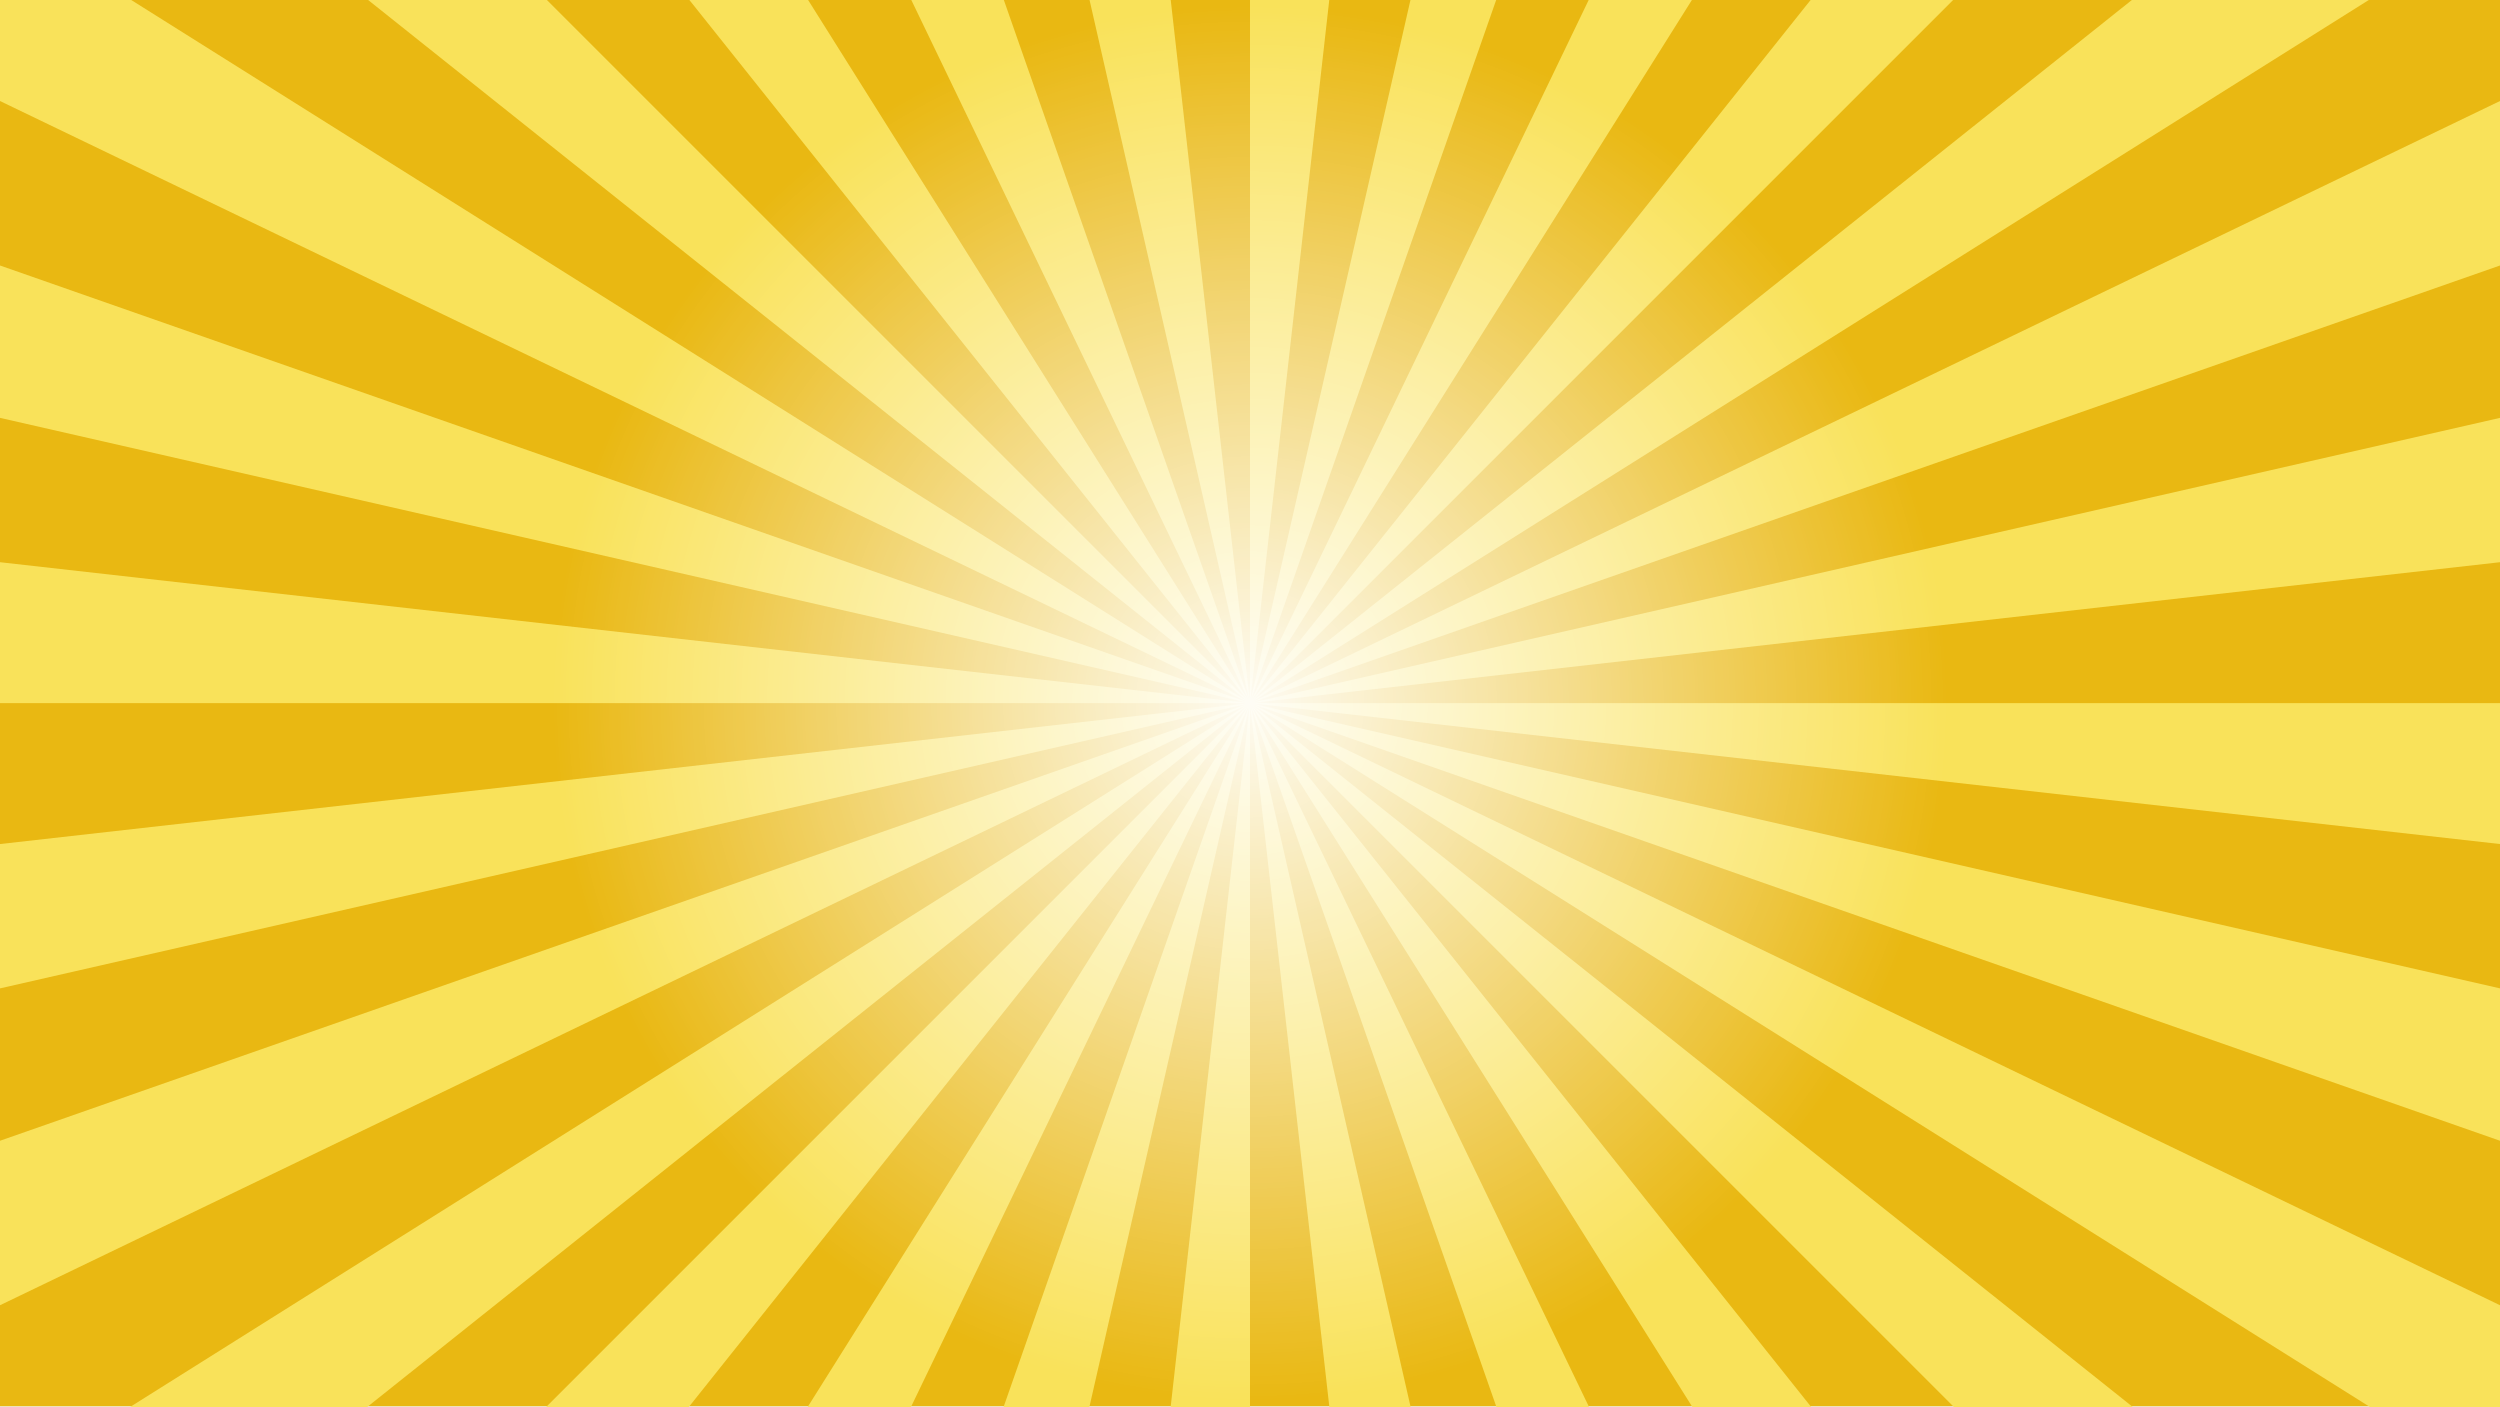
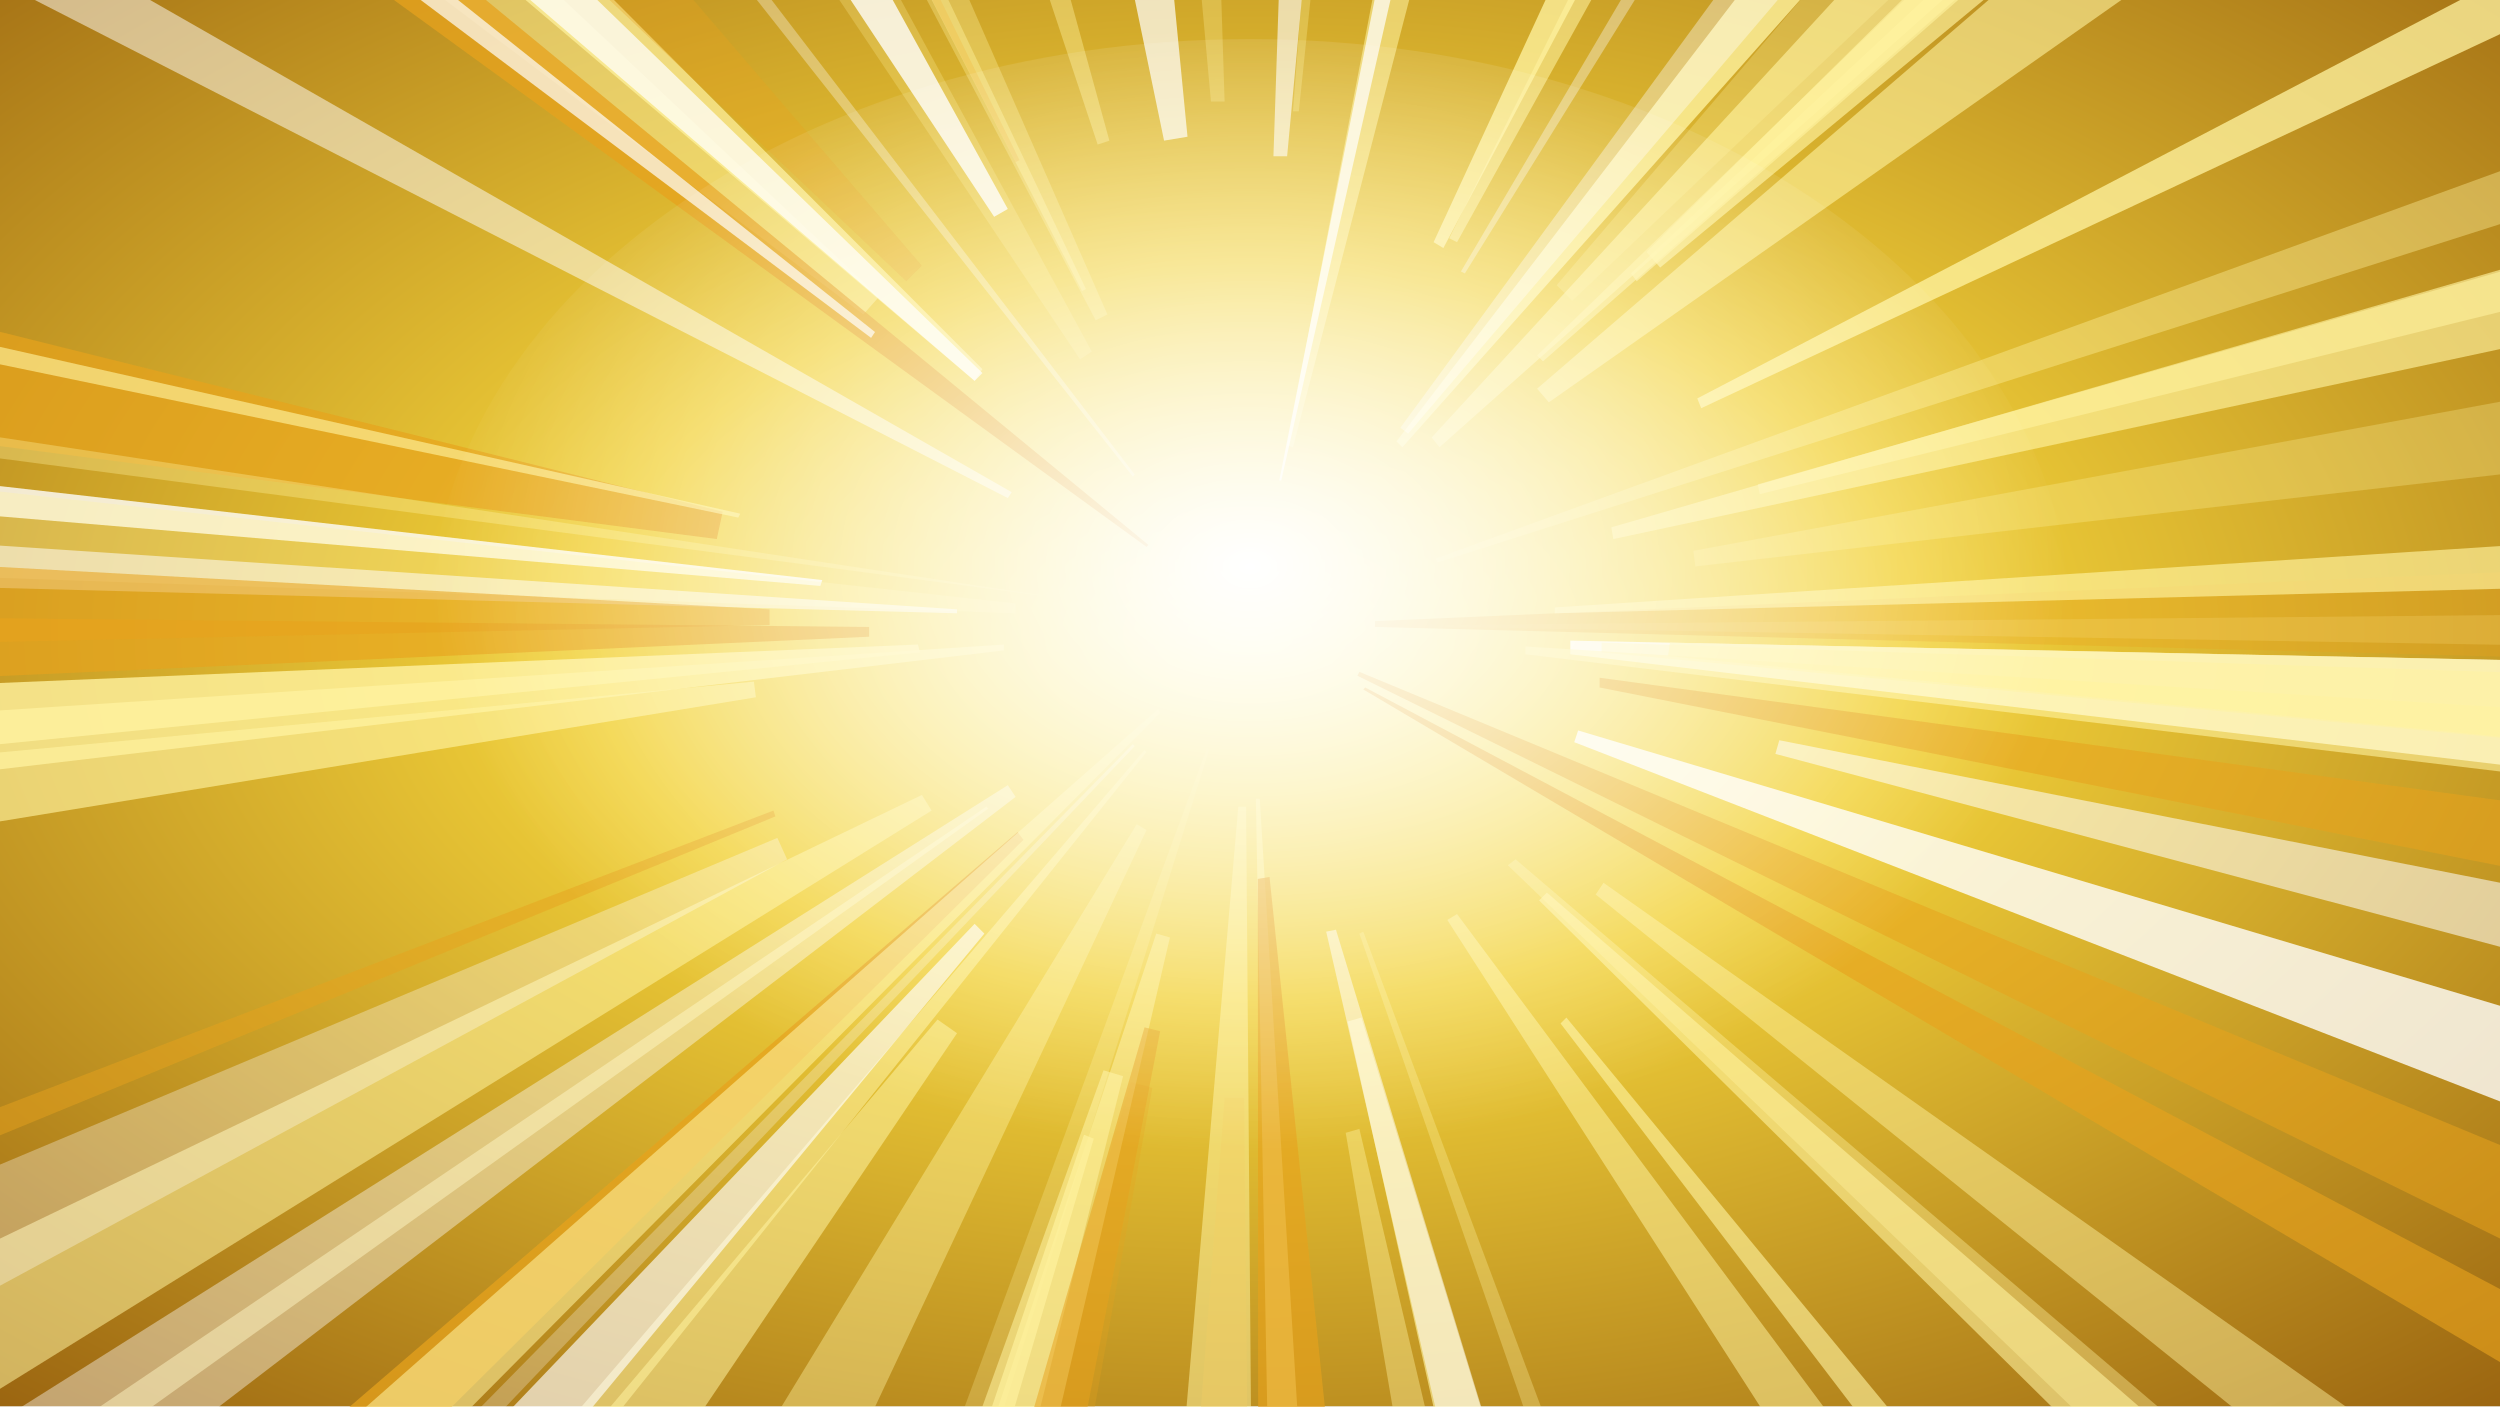
<svg xmlns="http://www.w3.org/2000/svg" width="1280" height="720" viewBox="0 0 1280 720">
  <defs>
-     <radialGradient id="g">
-       <stop offset="0" stop-color="#fff" stop-opacity="0.95" />
+     <radialGradient id="bg" cx="0.5" cy="0.45" r="0.75">
+       <stop offset="0" stop-color="#FFF7B0" />
+       <stop offset="0.35" stop-color="#F2D23A" />
+       <stop offset="1" stop-color="#9A6410" />
+     </radialGradient>
+     <radialGradient id="glow" cx="0.5" cy="0.45" r="0.5">
+       <stop offset="0" stop-color="#fff" stop-opacity="1" />
      <stop offset="1" stop-color="#fff" stop-opacity="0" />
    </radialGradient>
  </defs>
-   <rect width="1280" height="720" fill="#E9B812" />
-   <path d="M640 360 L2640 360 L2627 584 Z" fill="#F9E25A" />
-   <path d="M640 360 L2590 805 L2528 1021 Z" fill="#F9E25A" />
-   <path d="M640 360 L2442 1228 L2333 1424 Z" fill="#F9E25A" />
-   <path d="M640 360 L2204 1607 L2054 1774 Z" fill="#F9E25A" />
-   <path d="M640 360 L1887 1924 L1704 2053 Z" fill="#F9E25A" />
-   <path d="M640 360 L1508 2162 L1301 2248 Z" fill="#F9E25A" />
-   <path d="M640 360 L1085 2310 L864 2347 Z" fill="#F9E25A" />
-   <path d="M640 360 L640 2360 L416 2347 Z" fill="#F9E25A" />
-   <path d="M640 360 L195 2310 L-21 2248 Z" fill="#F9E25A" />
-   <path d="M640 360 L-228 2162 L-424 2053 Z" fill="#F9E25A" />
-   <path d="M640 360 L-607 1924 L-774 1774 Z" fill="#F9E25A" />
-   <path d="M640 360 L-924 1607 L-1053 1424 Z" fill="#F9E25A" />
-   <path d="M640 360 L-1162 1228 L-1248 1021 Z" fill="#F9E25A" />
-   <path d="M640 360 L-1310 805 L-1347 584 Z" fill="#F9E25A" />
-   <path d="M640 360 L-1360 360 L-1347 136 Z" fill="#F9E25A" />
-   <path d="M640 360 L-1310 -85 L-1248 -301 Z" fill="#F9E25A" />
-   <path d="M640 360 L-1162 -508 L-1053 -704 Z" fill="#F9E25A" />
-   <path d="M640 360 L-924 -887 L-774 -1054 Z" fill="#F9E25A" />
-   <path d="M640 360 L-607 -1204 L-424 -1333 Z" fill="#F9E25A" />
-   <path d="M640 360 L-228 -1442 L-21 -1528 Z" fill="#F9E25A" />
-   <path d="M640 360 L195 -1590 L416 -1627 Z" fill="#F9E25A" />
-   <path d="M640 360 L640 -1640 L864 -1627 Z" fill="#F9E25A" />
-   <path d="M640 360 L1085 -1590 L1301 -1528 Z" fill="#F9E25A" />
-   <path d="M640 360 L1508 -1442 L1704 -1333 Z" fill="#F9E25A" />
-   <path d="M640 360 L1887 -1204 L2054 -1054 Z" fill="#F9E25A" />
-   <path d="M640 360 L2204 -887 L2333 -704 Z" fill="#F9E25A" />
-   <path d="M640 360 L2442 -508 L2528 -301 Z" fill="#F9E25A" />
-   <path d="M640 360 L2590 -85 L2627 136 Z" fill="#F9E25A" />
-   <circle cx="640" cy="360" r="360" fill="url(#g)" />
+   <rect width="1280" height="720" fill="url(#bg)" />
+   <path d="M740 320 L2340 305 L2340 348 L740 321 Z" fill="#FFF3A0" opacity="0.26" />
+   <path d="M715 226 L1676 -1028 L1768 -952 L718 229 Z" fill="#FFF3A0" opacity="0.78" />
+   <path d="M367 276 L-1045 93 L-1012 -82 L370 262 Z" fill="#E7A21C" opacity="0.68" />
+   <path d="M561 164 L-150 -1185 L-46 -1235 L567 161 Z" fill="#FFF3A0" opacity="0.33" />
+   <path d="M787 182 L1863 -860 L1916 -803 L790 185 Z" fill="#FFF3A0" opacity="0.57" />
+   <path d="M699 352 L2142 1117 L2104 1185 L698 353 Z" fill="#E7A21C" opacity="0.63" />
+   <path d="M697 521 L1134 1947 L1014 1978 L690 523 Z" fill="#FFF3A0" opacity="0.64" />
+   <path d="M645 409 L744 2017 L673 2020 L643 409 Z" fill="#FFF3A0" opacity="0.61" />
+   <path d="M580 244 L-413 -1015 L-393 -1030 L581 243 Z" fill="#FFFFFF" opacity="0.32" />
+   <path d="M704 318 L2338 247 L2339 364 L704 321 Z" fill="#E7A21C" opacity="0.34" />
+   <path d="M553 184 L-303 -1094 L-175 -1172 L559 180 Z" fill="#FFF3A0" opacity="0.25" />
+   <path d="M509 111 L-293 -1101 L-185 -1166 L516 107 Z" fill="#FFFFFF" opacity="0.78" />
+   <path d="M911 379 L2307 655 L2284 752 L909 386 Z" fill="#FFFFFF" opacity="0.55" />
+   <path d="M516 255 L-873 -456 L-837 -522 L518 252 Z" fill="#FFFFFF" opacity="0.50" />
+   <path d="M717 219 L1646 -1051 L1741 -975 L721 222 Z" fill="#FFFFFF" opacity="0.37" />
+   <path d="M804 328 L2340 360 L2329 516 L804 335 Z" fill="#FFFFFF" opacity="0.78" />
+   <path d="M477 415 L-807 1212 L-889 1062 L472 407 Z" fill="#FFF3A0" opacity="0.54" />
+   <path d="M420 300 L-1054 175 L-1049 129 L421 297 Z" fill="#FFFFFF" opacity="0.79" />
+   <path d="M581 382 L-532 1551 L-552 1532 L580 381 Z" fill="#FFFFFF" opacity="0.26" />
+   <path d="M659 228 L961 -1350 L1066 -1326 L662 229 Z" fill="#FFF3A0" opacity="0.56" />
+   <path d="M499 195 L-654 -783 L-564 -880 L503 189 Z" fill="#FFF3A0" opacity="0.71" />
+   <path d="M619 384 L133 1943 L54 1916 L618 383 Z" fill="#FFF3A0" opacity="0.25" />
+   <path d="M802 521 L1719 1633 L1673 1670 L799 524 Z" fill="#FFF3A0" opacity="0.61" />
+   <path d="M696 578 L1026 1976 L931 1995 L689 580 Z" fill="#FFF3A0" opacity="0.41" />
+   <path d="M684 476 L1132 1947 L1023 1976 L679 477 Z" fill="#FFFFFF" opacity="0.51" />
+   <path d="M587 385 L-422 1647 L-466 1611 L586 384 Z" fill="#FFF3A0" opacity="0.56" />
+   <path d="M734 124 L1356 -1222 L1434 -1183 L739 127 Z" fill="#FFF3A0" opacity="0.76" />
+   <path d="M445 326 L-1058 394 L-1060 306 L445 321 Z" fill="#E7A21C" opacity="0.64" />
+   <path d="M524 430 L-570 1515 L-647 1431 L521 426 Z" fill="#E7A21C" opacity="0.73" />
+   <path d="M748 139 L1504 -1144 L1536 -1125 L750 140 Z" fill="#FFFFFF" opacity="0.35" />
+   <path d="M403 440 L-858 1123 L-925 985 L398 429 Z" fill="#FFFFFF" opacity="0.31" />
+   <path d="M698 477 L1235 1913 L1198 1926 L696 478 Z" fill="#FFF3A0" opacity="0.32" />
+   <path d="M514 333 L-1048 518 L-1056 433 L514 330 Z" fill="#FFF3A0" opacity="0.75" />
+   <path d="M742 122 L1401 -1200 L1462 -1168 L746 124 Z" fill="#FFF3A0" opacity="0.57" />
+   <path d="M587 425 L-87 1857 L-242 1773 L582 422 Z" fill="#FFF3A0" opacity="0.41" />
+   <path d="M900 248 L2275 -146 L2290 -89 L901 253 Z" fill="#FFF3A0" opacity="0.58" />
+   <path d="M637 562 L651 2020 L516 2015 L627 562 Z" fill="#E7A21C" opacity="0.29" />
+   <path d="M820 329 L2339 379 L2333 478 L820 334 Z" fill="#FFF3A0" opacity="0.46" />
+   <path d="M442 161 L-714 -708 L-603 -840 L450 152 Z" fill="#FFF3A0" opacity="0.52" />
+   <path d="M835 140 L1883 -840 L1918 -801 L838 144 Z" fill="#FFF3A0" opacity="0.61" />
+   <path d="M506 414 L-744 1308 L-767 1274 L505 413 Z" fill="#FFF3A0" opacity="0.48" />
+   <path d="M520 83 L-136 -1193 L-112 -1205 L522 82 Z" fill="#E7A21C" opacity="0.53" />
+   <path d="M504 478 L-447 1627 L-532 1552 L499 473 Z" fill="#FFFFFF" opacity="0.64" />
+   <path d="M554 149 L-138 -1191 L-92 -1214 L556 148 Z" fill="#FFF3A0" opacity="0.42" />
+   <path d="M464 144 L-589 -854 L-474 -964 L472 136 Z" fill="#E7A21C" opacity="0.31" />
+   <path d="M590 557 L331 1992 L168 1953 L579 554 Z" fill="#E7A21C" opacity="0.28" />
+   <path d="M696 344 L2210 972 L2165 1070 L695 346 Z" fill="#E7A21C" opacity="0.55" />
+   <path d="M520 408 L-712 1351 L-796 1229 L516 402 Z" fill="#FFFFFF" opacity="0.40" />
+   <path d="M599 480 L251 1975 L106 1934 L592 478 Z" fill="#FFF3A0" opacity="0.49" />
+   <path d="M650 449 L813 2011 L645 2020 L644 450 Z" fill="#E7A21C" opacity="0.65" />
+   <path d="M575 551 L221 1968 L70 1922 L565 548 Z" fill="#FFF3A0" opacity="0.54" />
+   <path d="M596 72 L302 -1346 L468 -1371 L608 70 Z" fill="#FFFFFF" opacity="0.69" />
+   <path d="M792 457 L1921 1437 L1852 1512 L788 461 Z" fill="#FFF3A0" opacity="0.59" />
+   <path d="M655 246 L971 -1348 L1016 -1338 L656 246 Z" fill="#FFFFFF" opacity="0.70" />
+   <path d="M787 199 L1931 -786 L2028 -662 L793 206 Z" fill="#FFF3A0" opacity="0.59" />
+   <path d="M867 282 L2312 15 L2329 123 L868 290 Z" fill="#FFF3A0" opacity="0.28" />
+   <path d="M387 357 L-1038 591 L-1052 484 L386 349 Z" fill="#FFF3A0" opacity="0.64" />
+   <path d="M520 314 L-1059 259 L-1050 136 L520 309 Z" fill="#FFF3A0" opacity="0.32" />
+   <path d="M781 331 L2337 428 L2328 521 L781 335 Z" fill="#FFF3A0" opacity="0.59" />
+   <path d="M733 224 L1794 -929 L1908 -812 L737 229 Z" fill="#FFF3A0" opacity="0.63" />
+   <path d="M869 204 L2148 -464 L2178 -403 L871 209 Z" fill="#FFF3A0" opacity="0.76" />
+   <path d="M490 314 L-1059 273 L-1056 209 L490 312 Z" fill="#FFFFFF" opacity="0.53" />
+   <path d="M819 347 L2324 552 L2308 647 L819 352 Z" fill="#E7A21C" opacity="0.57" />
+   <path d="M821 452 L2027 1303 L1966 1383 L817 458 Z" fill="#FFF3A0" opacity="0.47" />
+   <path d="M652 80 L701 -1379 L795 -1373 L659 80 Z" fill="#FFFFFF" opacity="0.60" />
+   <path d="M825 270 L2274 -150 L2301 -40 L826 276 Z" fill="#FFF3A0" opacity="0.64" />
+   <path d="M638 413 L651 2020 L496 2014 L634 413 Z" fill="#FFF3A0" opacity="0.53" />
+   <path d="M808 374 L2268 810 L2226 931 L806 380 Z" fill="#FFFFFF" opacity="0.79" />
+   <path d="M397 418 L-933 965 L-947 930 L396 415 Z" fill="#E7A21C" opacity="0.49" />
+   <path d="M394 320 L-1060 352 L-1058 232 L394 312 Z" fill="#E7A21C" opacity="0.56" />
+   <path d="M541 306 L-1045 97 L-1041 66 L541 306 Z" fill="#FFF3A0" opacity="0.34" />
+   <path d="M746 468 L1652 1686 L1562 1748 L741 471 Z" fill="#FFF3A0" opacity="0.52" />
+   <path d="M587 280 L-734 -680 L-674 -759 L588 279 Z" fill="#E7A21C" opacity="0.74" />
+   <path d="M855 329 L2340 360 L2333 479 L854 336 Z" fill="#FFF3A0" opacity="0.66" />
+   <path d="M499 195 L-649 -789 L-583 -861 L503 191 Z" fill="#FFFFFF" opacity="0.71" />
+   <path d="M843 129 L1855 -869 L1945 -769 L850 137 Z" fill="#FFF3A0" opacity="0.66" />
+   <path d="M796 311 L2337 211 L2339 274 L796 314 Z" fill="#FFF3A0" opacity="0.65" />
+   <path d="M797 146 L1749 -968 L1867 -857 L805 154 Z" fill="#FFF3A0" opacity="0.27" />
+   <path d="M594 365 L-558 1526 L-635 1445 L593 363 Z" fill="#FFF3A0" opacity="0.56" />
+   <path d="M471 334 L-1052 486 L-1058 394 L470 330 Z" fill="#FFF3A0" opacity="0.79" />
+   <path d="M662 57 L771 -1375 L814 -1371 L665 57 Z" fill="#FFF3A0" opacity="0.29" />
+   <path d="M562 74 L109 -1295 L186 -1318 L568 72 Z" fill="#FFF3A0" opacity="0.41" />
+   <path d="M620 52 L491 -1373 L581 -1379 L627 52 Z" fill="#FFF3A0" opacity="0.28" />
+   <path d="M594 528 L312 1988 L171 1954 L586 526 Z" fill="#E7A21C" opacity="0.52" />
+   <path d="M378 265 L-1024 -26 L-1019 -52 L379 263 Z" fill="#FFF3A0" opacity="0.62" />
+   <path d="M446 173 L-719 -701 L-691 -737 L448 170 Z" fill="#FFFFFF" opacity="0.69" />
+   <path d="M560 583 L157 1950 L98 1931 L555 581 Z" fill="#FFF3A0" opacity="0.66" />
+   <path d="M776 440 L1932 1425 L1868 1496 L772 443 Z" fill="#FFF3A0" opacity="0.39" />
+   <path d="M490 529 L-317 1725 L-451 1624 L480 522 Z" fill="#FFF3A0" opacity="0.54" />
+   <path d="M735 286 L2238 -261 L2259 -197 L736 288 Z" fill="#FFF3A0" opacity="0.39" />
+   <ellipse cx="640" cy="320" rx="420" ry="300" fill="url(#glow)" />
</svg>
